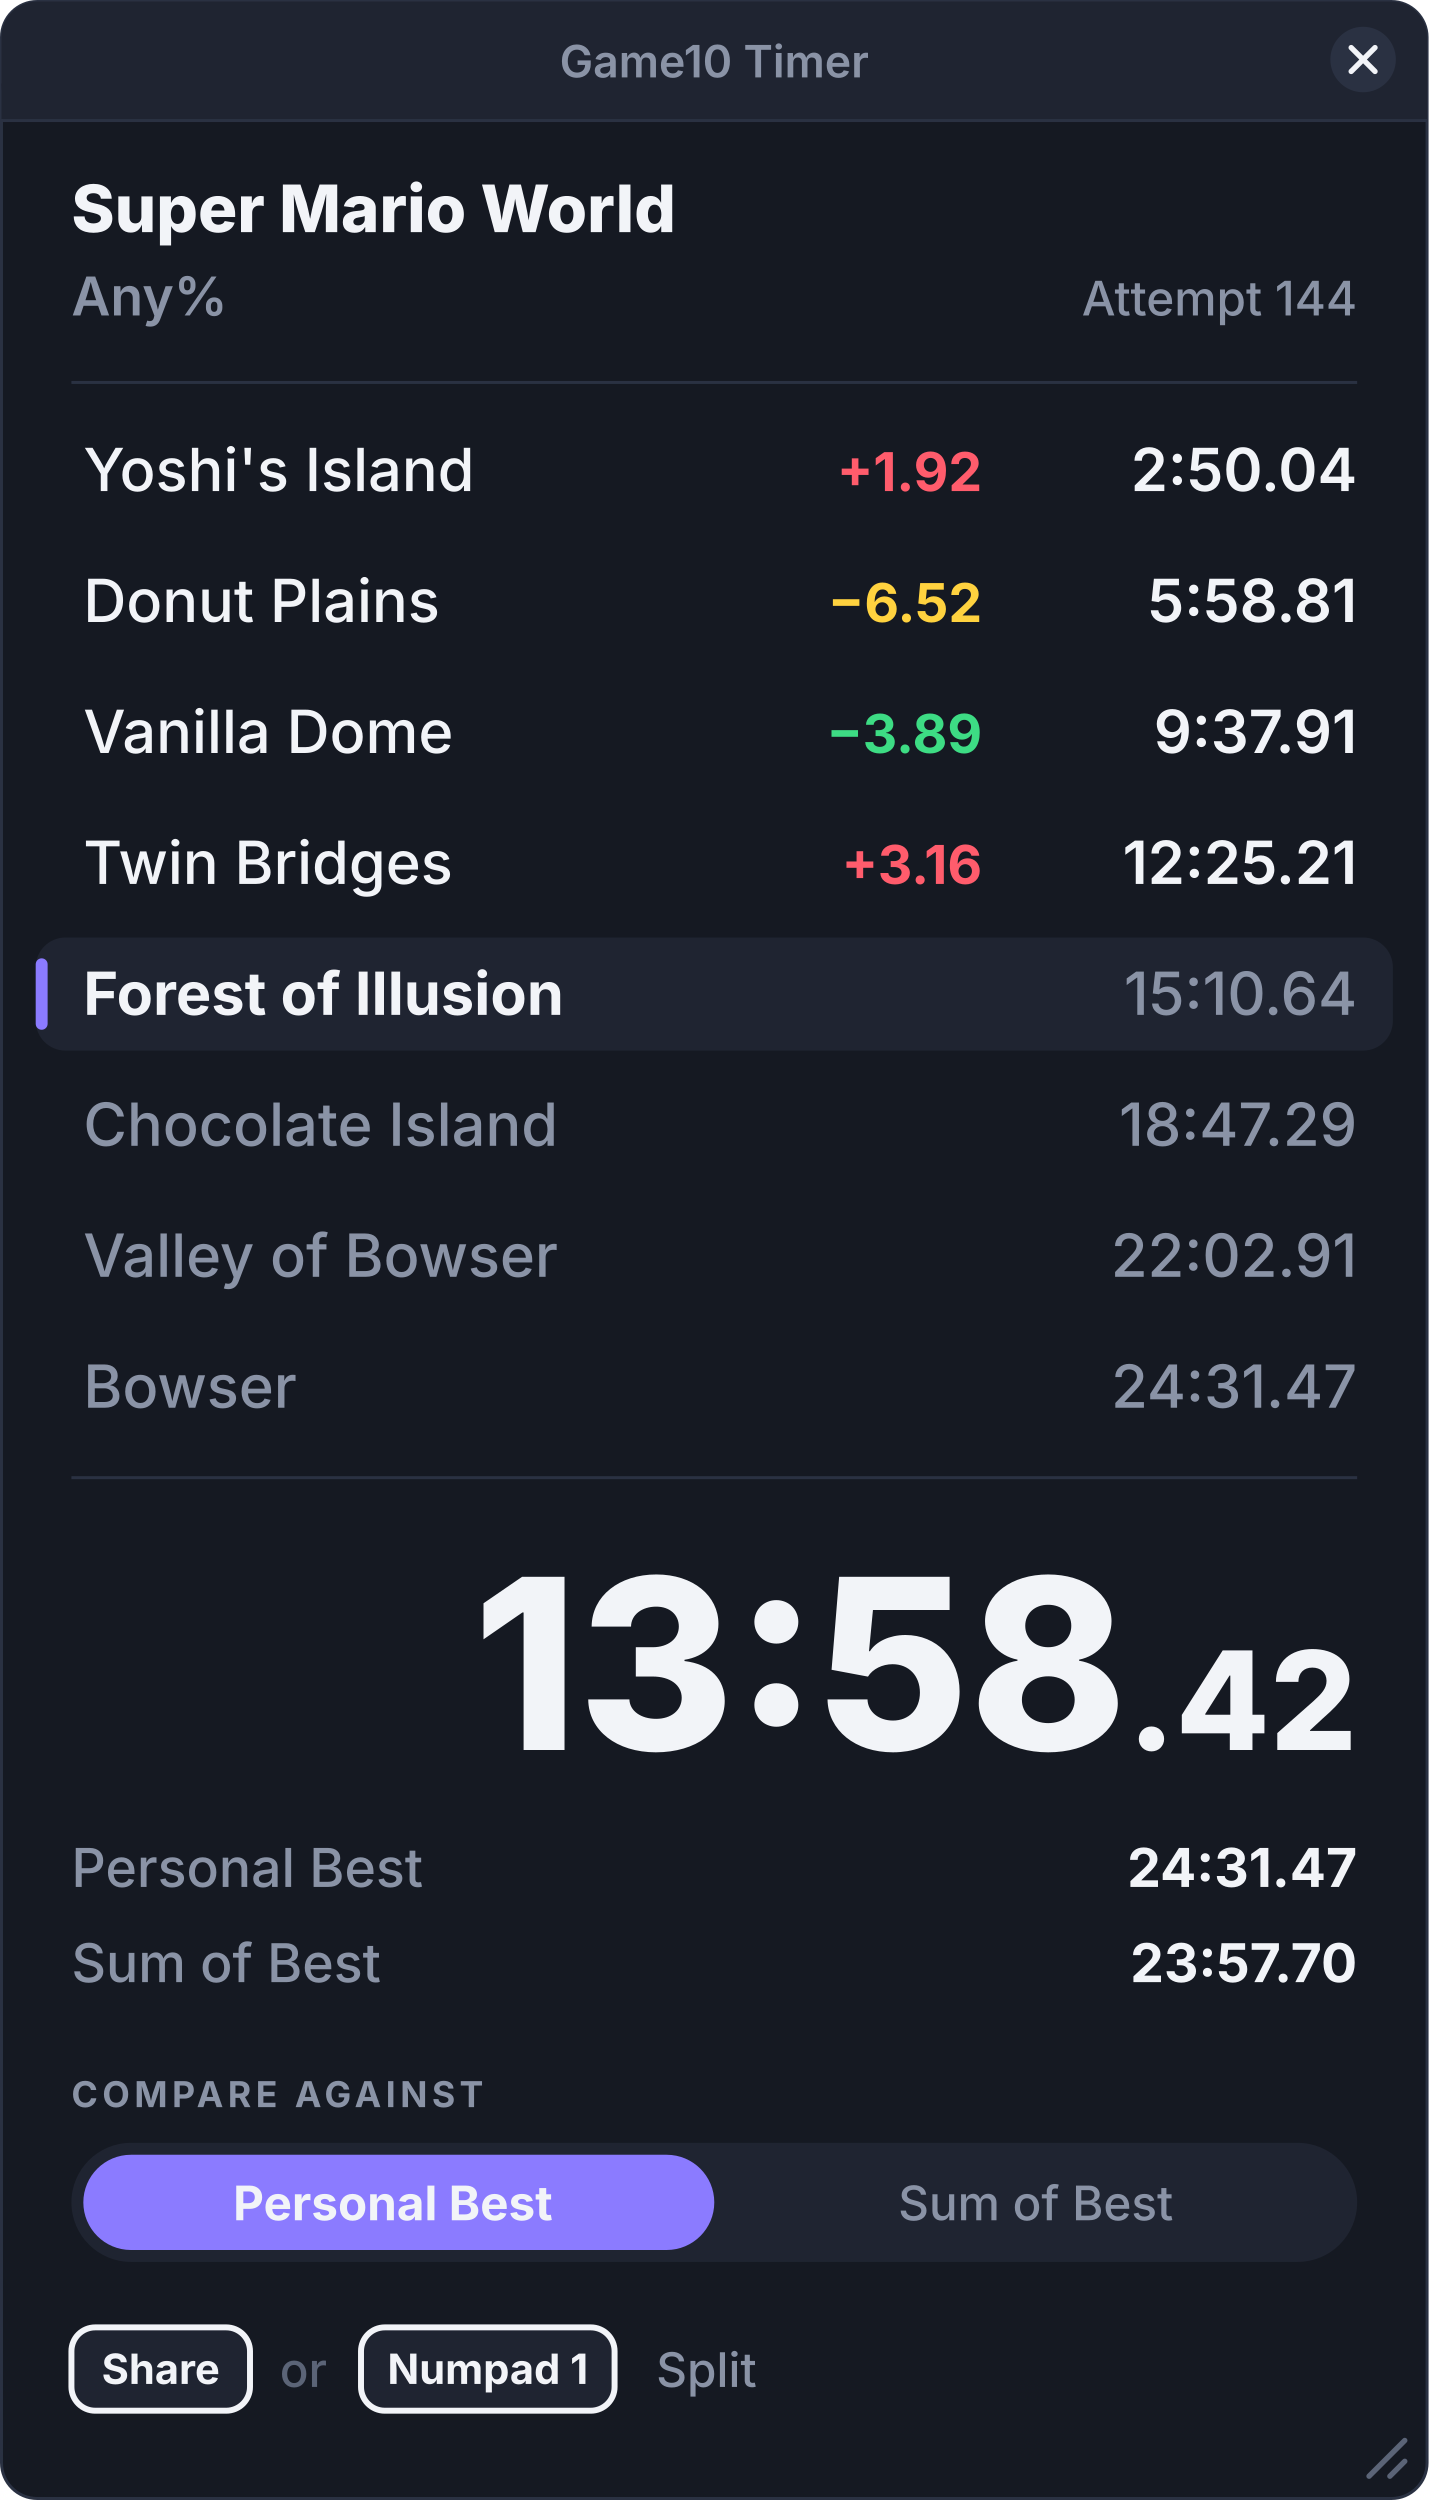
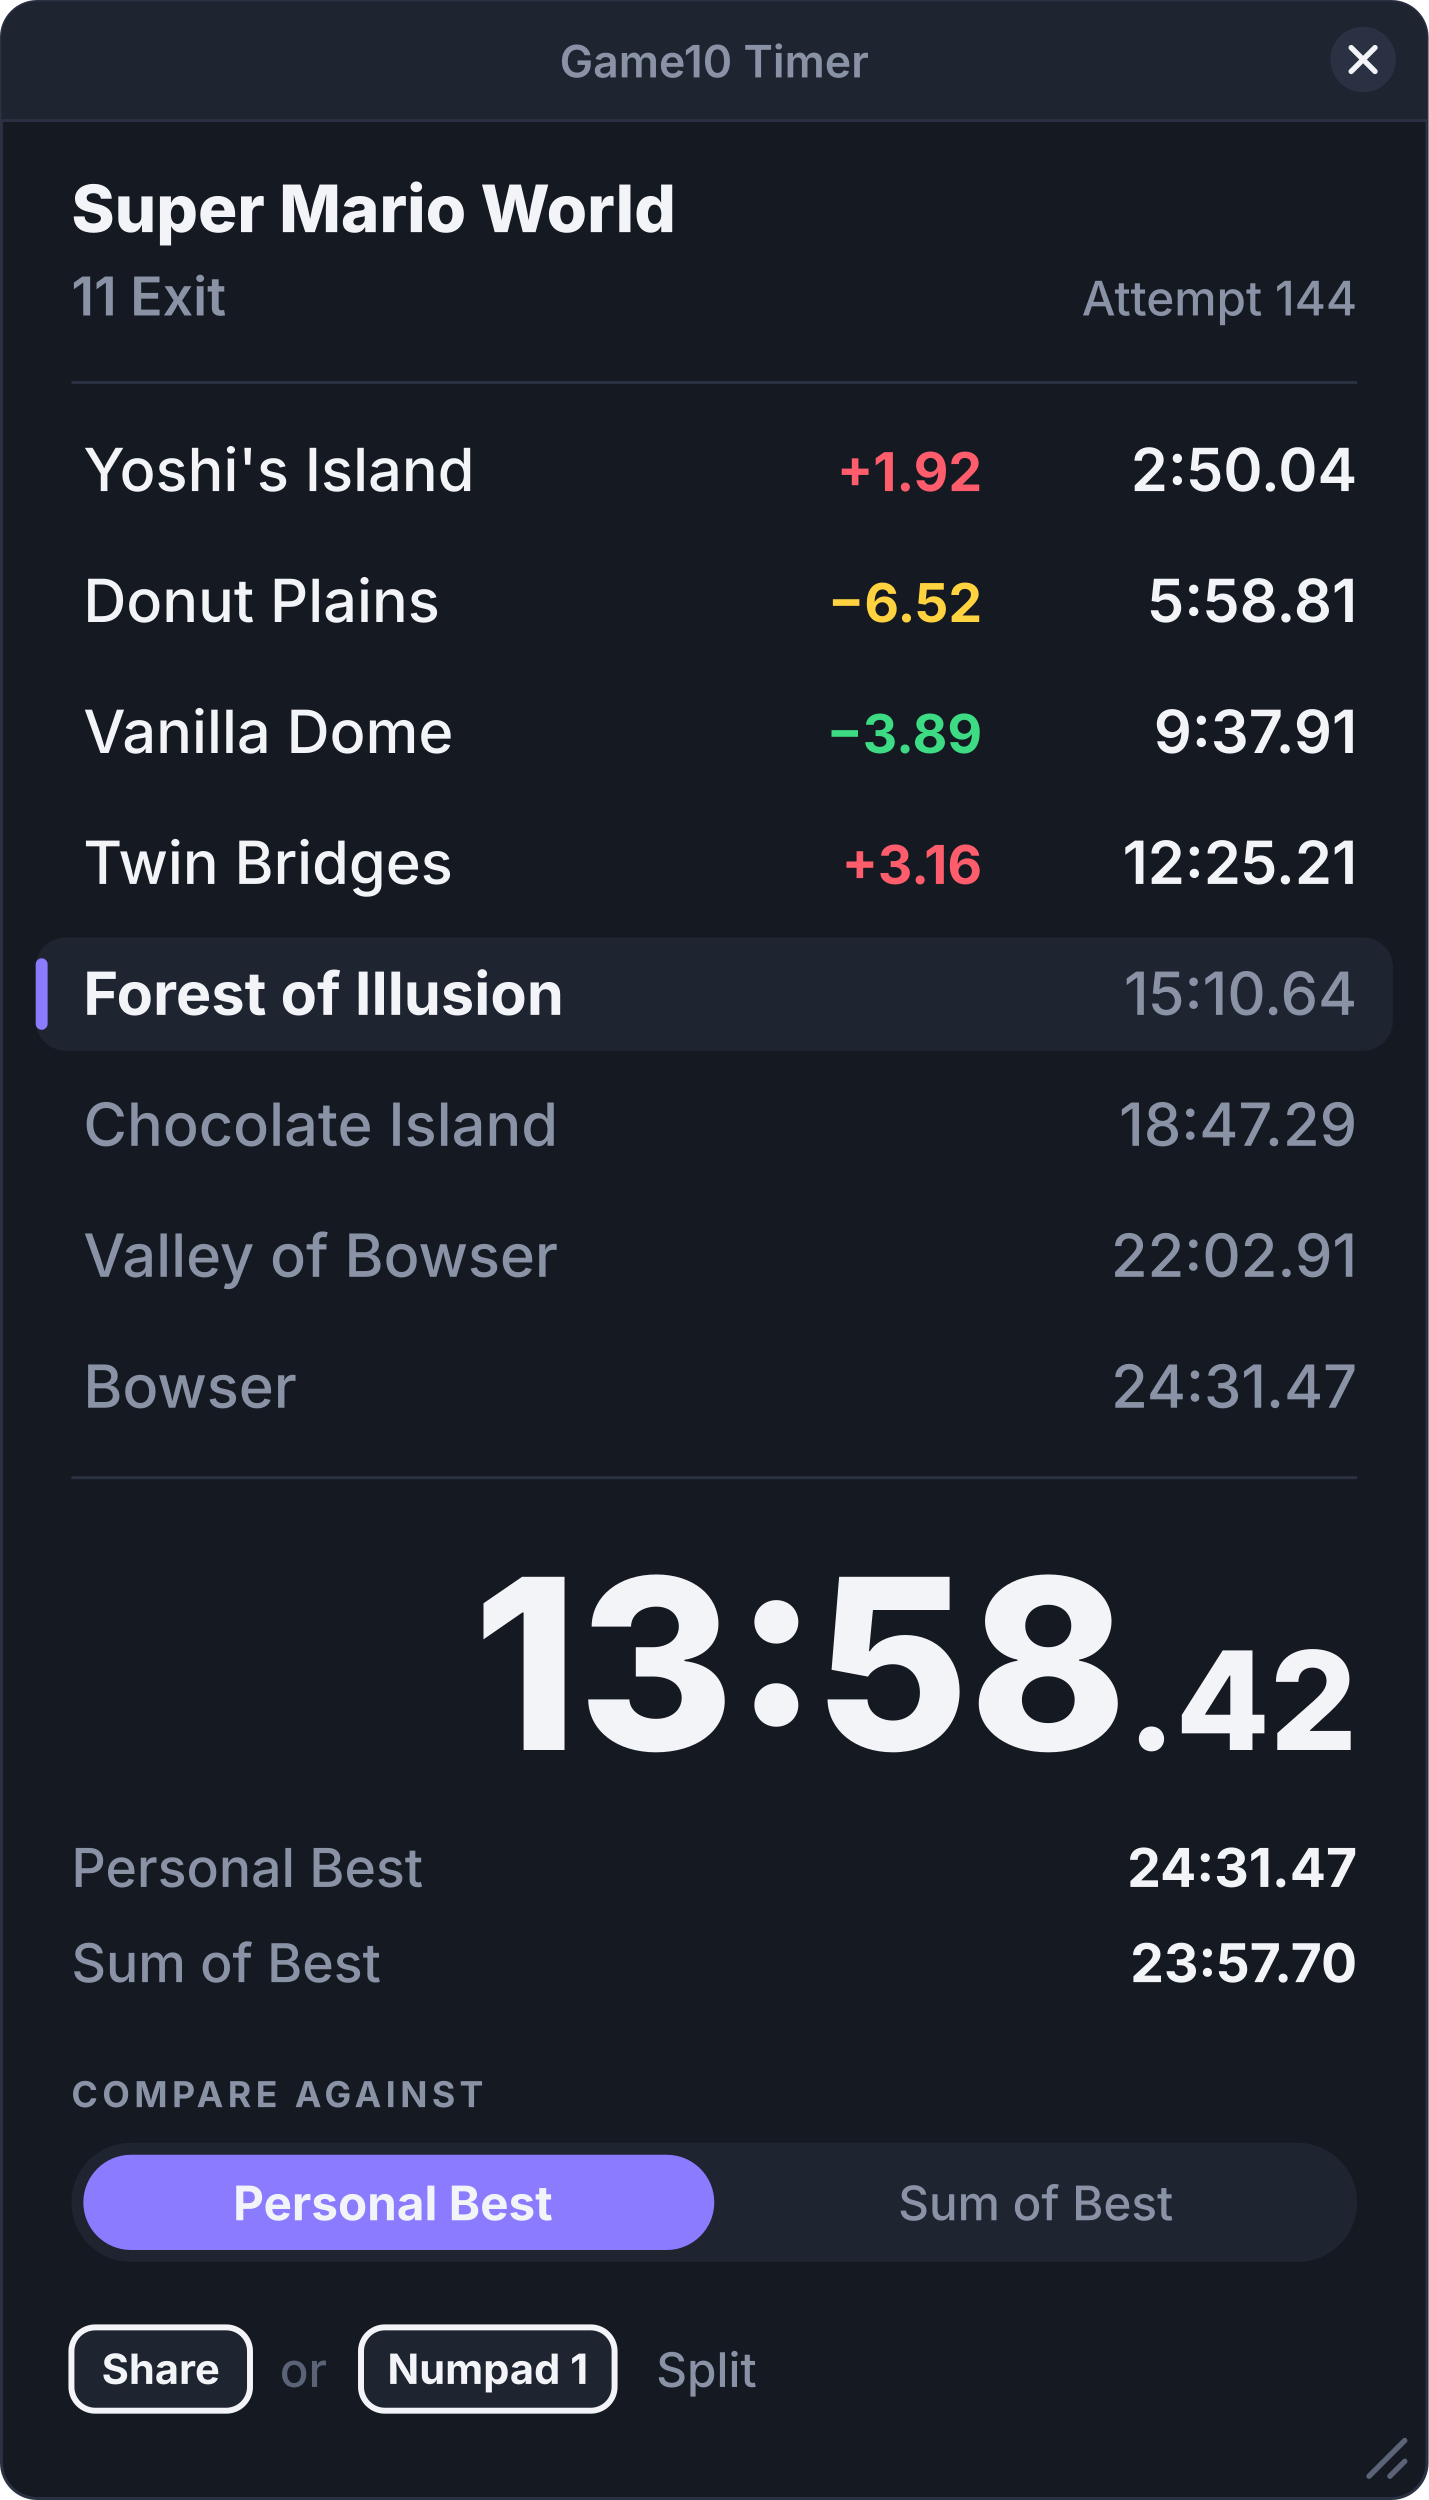
<svg xmlns="http://www.w3.org/2000/svg" width="480" height="840" viewBox="0 0 480 840">
  <defs />
  <rect x="0.5" y="0.5" width="479.0" height="839.0" rx="12" fill="#151922" fill-opacity="1" stroke="#2A3142" stroke-width="1" />
  <rect x="0.5" y="0.5" width="479.0" height="40.0" rx="12" fill="#1F2431" fill-opacity="1" />
  <rect x="0.5" y="28.0" width="479.0" height="12.0" rx="0" fill="#1F2431" fill-opacity="1" />
  <rect x="0.5" y="40.0" width="479.0" height="1.0" rx="0" fill="#2A3142" fill-opacity="1" />
  <text x="240.0" y="26.0" font-family="Inter, 'Helvetica Neue', Arial, sans-serif" font-size="15" font-weight="600" fill="#8A93A6" fill-opacity="1" text-anchor="middle" letter-spacing="0">Game10 Timer</text>
  <circle cx="458.0" cy="20.0" r="11.0" fill="#2A3142" fill-opacity="1" />
  <path d="M454,16 l8,8 M462,16 l-8,8" stroke="#F2F4F8" stroke-width="1.8" stroke-linecap="round" />
  <text x="24.0" y="78.0" font-family="Inter, 'Helvetica Neue', Arial, sans-serif" font-size="22" font-weight="800" fill="#F2F4F8" fill-opacity="1" text-anchor="start" letter-spacing="0">Super Mario World</text>
-   <text x="24.0" y="106.0" font-family="Inter, 'Helvetica Neue', Arial, sans-serif" font-size="18" font-weight="600" fill="#8A93A6" fill-opacity="1" text-anchor="start" letter-spacing="0">Any%</text>
+   <text x="24.0" y="106.0" font-family="Inter, 'Helvetica Neue', Arial, sans-serif" font-size="18" font-weight="600" fill="#8A93A6" fill-opacity="1" text-anchor="start" letter-spacing="0">11 Exit</text>
  <text x="456.0" y="106.0" font-family="Inter, 'Helvetica Neue', Arial, sans-serif" font-size="16" font-weight="500" fill="#8A93A6" fill-opacity="1" text-anchor="end" letter-spacing="0">Attempt 144</text>
  <rect x="24.0" y="128.0" width="432.0" height="1.0" rx="0" fill="#2A3142" fill-opacity="1" />
  <text x="28.0" y="165.0" font-family="Inter, 'Helvetica Neue', Arial, sans-serif" font-size="20" font-weight="500" fill="#F2F4F8" fill-opacity="1" text-anchor="start" letter-spacing="0">Yoshi's Island</text>
  <text x="330.0" y="165.0" font-family="Inter, 'Helvetica Neue', Arial, sans-serif" font-size="18" font-weight="700" fill="#FF5C6C" fill-opacity="1" text-anchor="end" letter-spacing="0">+1.92</text>
  <text x="456.0" y="165.0" font-family="Inter, 'Helvetica Neue', Arial, sans-serif" font-size="20" font-weight="600" fill="#F2F4F8" fill-opacity="1" text-anchor="end" letter-spacing="0">2:50.04</text>
  <text x="28.0" y="209.0" font-family="Inter, 'Helvetica Neue', Arial, sans-serif" font-size="20" font-weight="500" fill="#F2F4F8" fill-opacity="1" text-anchor="start" letter-spacing="0">Donut Plains</text>
  <text x="330.0" y="209.0" font-family="Inter, 'Helvetica Neue', Arial, sans-serif" font-size="18" font-weight="700" fill="#FFD23F" fill-opacity="1" text-anchor="end" letter-spacing="0">−6.52</text>
  <text x="456.0" y="209.0" font-family="Inter, 'Helvetica Neue', Arial, sans-serif" font-size="20" font-weight="600" fill="#F2F4F8" fill-opacity="1" text-anchor="end" letter-spacing="0">5:58.81</text>
  <text x="28.0" y="253.0" font-family="Inter, 'Helvetica Neue', Arial, sans-serif" font-size="20" font-weight="500" fill="#F2F4F8" fill-opacity="1" text-anchor="start" letter-spacing="0">Vanilla Dome</text>
  <text x="330.0" y="253.0" font-family="Inter, 'Helvetica Neue', Arial, sans-serif" font-size="18" font-weight="700" fill="#3DDC84" fill-opacity="1" text-anchor="end" letter-spacing="0">−3.89</text>
  <text x="456.0" y="253.0" font-family="Inter, 'Helvetica Neue', Arial, sans-serif" font-size="20" font-weight="600" fill="#F2F4F8" fill-opacity="1" text-anchor="end" letter-spacing="0">9:37.91</text>
  <text x="28.0" y="297.0" font-family="Inter, 'Helvetica Neue', Arial, sans-serif" font-size="20" font-weight="500" fill="#F2F4F8" fill-opacity="1" text-anchor="start" letter-spacing="0">Twin Bridges</text>
  <text x="330.0" y="297.0" font-family="Inter, 'Helvetica Neue', Arial, sans-serif" font-size="18" font-weight="700" fill="#FF5C6C" fill-opacity="1" text-anchor="end" letter-spacing="0">+3.16</text>
  <text x="456.0" y="297.0" font-family="Inter, 'Helvetica Neue', Arial, sans-serif" font-size="20" font-weight="600" fill="#F2F4F8" fill-opacity="1" text-anchor="end" letter-spacing="0">12:25.21</text>
  <rect x="12.0" y="315.0" width="456.0" height="38.0" rx="10" fill="#1F2431" fill-opacity="1" />
  <rect x="12.0" y="322.0" width="4.0" height="24.0" rx="2" fill="#8B7BFF" fill-opacity="1" />
  <text x="28.0" y="341.0" font-family="Inter, 'Helvetica Neue', Arial, sans-serif" font-size="20" font-weight="700" fill="#F2F4F8" fill-opacity="1" text-anchor="start" letter-spacing="0">Forest of Illusion</text>
  <text x="456.0" y="341.0" font-family="Inter, 'Helvetica Neue', Arial, sans-serif" font-size="20" font-weight="500" fill="#8A93A6" fill-opacity="1" text-anchor="end" letter-spacing="0">15:10.64</text>
  <text x="28.0" y="385.0" font-family="Inter, 'Helvetica Neue', Arial, sans-serif" font-size="20" font-weight="500" fill="#8A93A6" fill-opacity="1" text-anchor="start" letter-spacing="0">Chocolate Island</text>
  <text x="456.0" y="385.0" font-family="Inter, 'Helvetica Neue', Arial, sans-serif" font-size="20" font-weight="500" fill="#8A93A6" fill-opacity="1" text-anchor="end" letter-spacing="0">18:47.29</text>
  <text x="28.0" y="429.0" font-family="Inter, 'Helvetica Neue', Arial, sans-serif" font-size="20" font-weight="500" fill="#8A93A6" fill-opacity="1" text-anchor="start" letter-spacing="0">Valley of Bowser</text>
  <text x="456.0" y="429.0" font-family="Inter, 'Helvetica Neue', Arial, sans-serif" font-size="20" font-weight="500" fill="#8A93A6" fill-opacity="1" text-anchor="end" letter-spacing="0">22:02.91</text>
  <text x="28.0" y="473.0" font-family="Inter, 'Helvetica Neue', Arial, sans-serif" font-size="20" font-weight="500" fill="#8A93A6" fill-opacity="1" text-anchor="start" letter-spacing="0">Bowser</text>
  <text x="456.0" y="473.0" font-family="Inter, 'Helvetica Neue', Arial, sans-serif" font-size="20" font-weight="500" fill="#8A93A6" fill-opacity="1" text-anchor="end" letter-spacing="0">24:31.47</text>
  <rect x="24.0" y="496.0" width="432.0" height="1.0" rx="0" fill="#2A3142" fill-opacity="1" />
  <text x="456.0" y="588.0" font-family="Inter, 'Helvetica Neue', Arial, sans-serif" font-size="80" font-weight="800" fill="#F2F4F8" text-anchor="end">13:58<tspan font-size="46">.42</tspan>
  </text>
  <text x="24.0" y="634.0" font-family="Inter, 'Helvetica Neue', Arial, sans-serif" font-size="18" font-weight="500" fill="#8A93A6" fill-opacity="1" text-anchor="start" letter-spacing="0">Personal Best</text>
  <text x="456.0" y="634.0" font-family="Inter, 'Helvetica Neue', Arial, sans-serif" font-size="18" font-weight="700" fill="#F2F4F8" fill-opacity="1" text-anchor="end" letter-spacing="0">24:31.47</text>
  <text x="24.0" y="666.0" font-family="Inter, 'Helvetica Neue', Arial, sans-serif" font-size="18" font-weight="500" fill="#8A93A6" fill-opacity="1" text-anchor="start" letter-spacing="0">Sum of Best</text>
  <text x="456.0" y="666.0" font-family="Inter, 'Helvetica Neue', Arial, sans-serif" font-size="18" font-weight="700" fill="#F2F4F8" fill-opacity="1" text-anchor="end" letter-spacing="0">23:57.70</text>
  <text x="24.0" y="708.0" font-family="Inter, 'Helvetica Neue', Arial, sans-serif" font-size="12" font-weight="700" fill="#8A93A6" fill-opacity="1" text-anchor="start" letter-spacing="1.5">COMPARE AGAINST</text>
  <rect x="24.0" y="720.0" width="432.0" height="40.0" rx="20" fill="#1F2431" fill-opacity="1" />
  <rect x="28.0" y="724.0" width="212.0" height="32.0" rx="16" fill="#8B7BFF" fill-opacity="1" />
  <text x="132.0" y="746.0" font-family="Inter, 'Helvetica Neue', Arial, sans-serif" font-size="16" font-weight="700" fill="#F2F4F8" fill-opacity="1" text-anchor="middle" letter-spacing="0">Personal Best</text>
  <text x="348.0" y="746.0" font-family="Inter, 'Helvetica Neue', Arial, sans-serif" font-size="16" font-weight="500" fill="#8A93A6" fill-opacity="1" text-anchor="middle" letter-spacing="0">Sum of Best</text>
  <rect x="24.0" y="782.0" width="60.0" height="28.0" rx="8" fill="#1F2431" fill-opacity="1" stroke="#F2F4F8" stroke-width="2" />
  <text x="54.0" y="801.0" font-family="Inter, 'Helvetica Neue', Arial, sans-serif" font-size="14" font-weight="700" fill="#F2F4F8" fill-opacity="1" text-anchor="middle" letter-spacing="0">Share</text>
  <text x="94.0" y="802.0" font-family="Inter, 'Helvetica Neue', Arial, sans-serif" font-size="16" font-weight="500" fill="#5B6477" fill-opacity="1" text-anchor="start" letter-spacing="0">or</text>
  <rect x="121.3" y="782.0" width="85.2" height="28.0" rx="8" fill="#1F2431" fill-opacity="1" stroke="#F2F4F8" stroke-width="2" />
  <text x="163.9" y="801.0" font-family="Inter, 'Helvetica Neue', Arial, sans-serif" font-size="14" font-weight="700" fill="#F2F4F8" fill-opacity="1" text-anchor="middle" letter-spacing="0">Numpad 1</text>
  <text x="220.5" y="802.0" font-family="Inter, 'Helvetica Neue', Arial, sans-serif" font-size="16" font-weight="500" fill="#8A93A6" fill-opacity="1" text-anchor="start" letter-spacing="0">Split</text>
  <path d="M472,820 l-12,12 M472,827 l-5,5" stroke="#5B6477" stroke-width="1.8" stroke-linecap="round" />
</svg>
